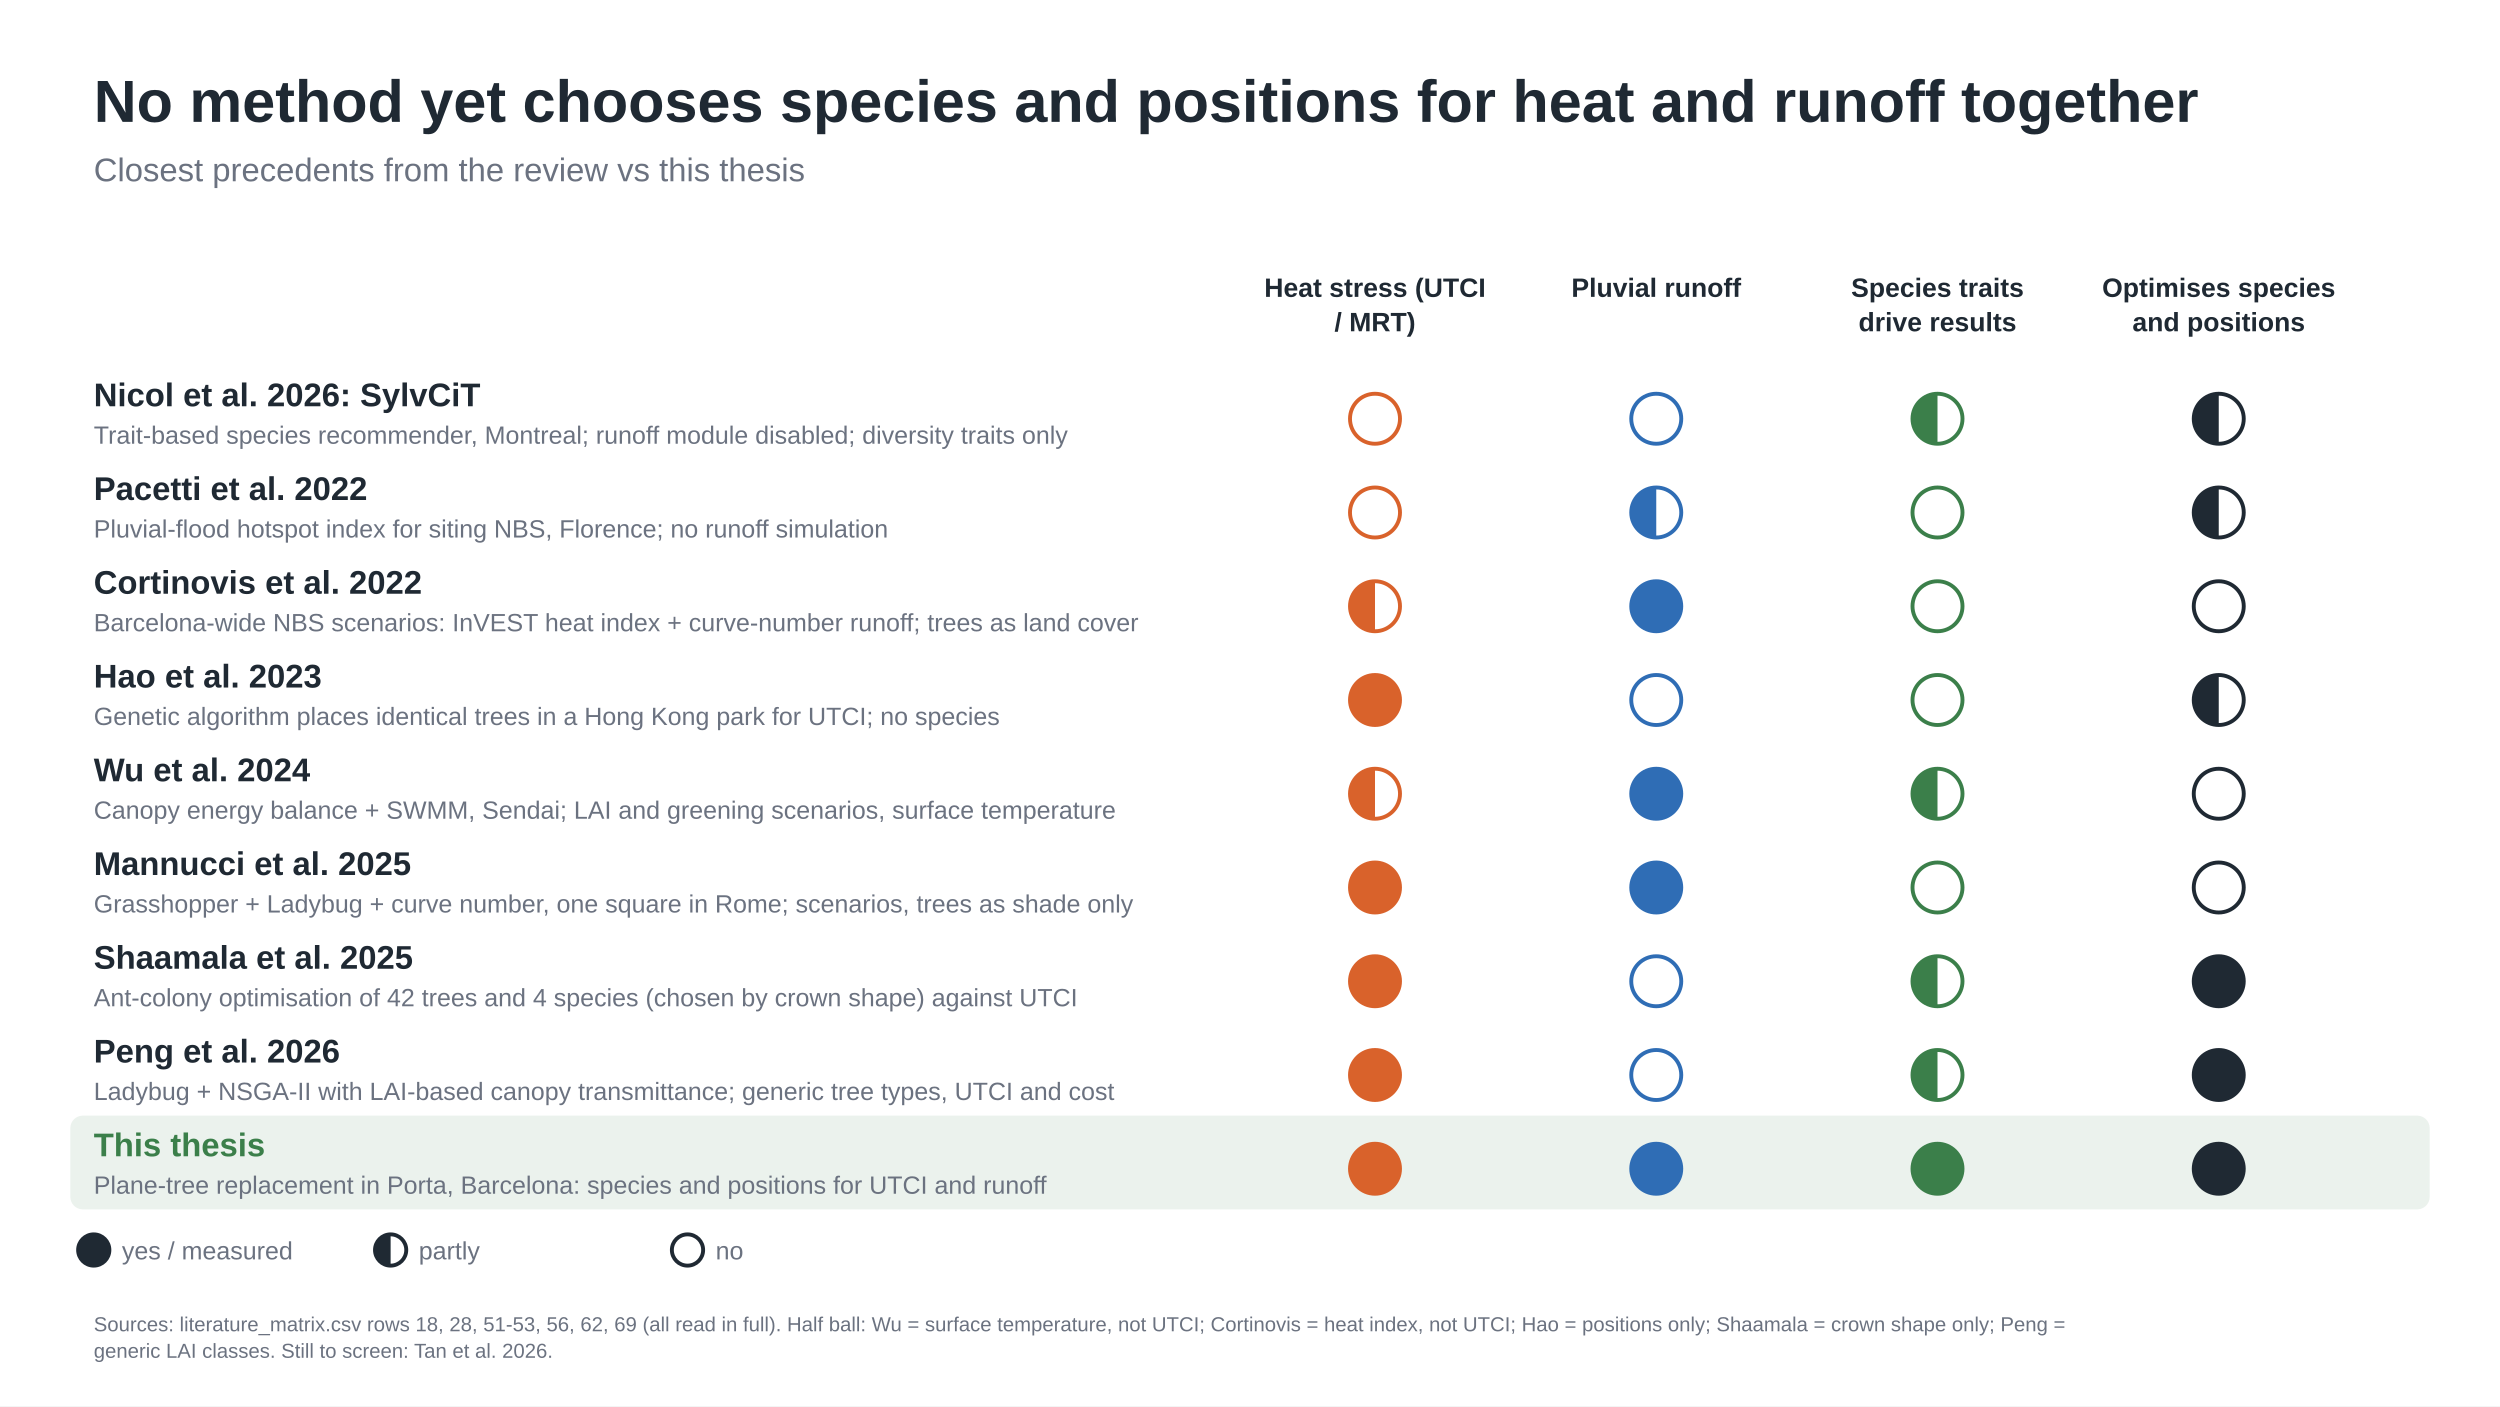
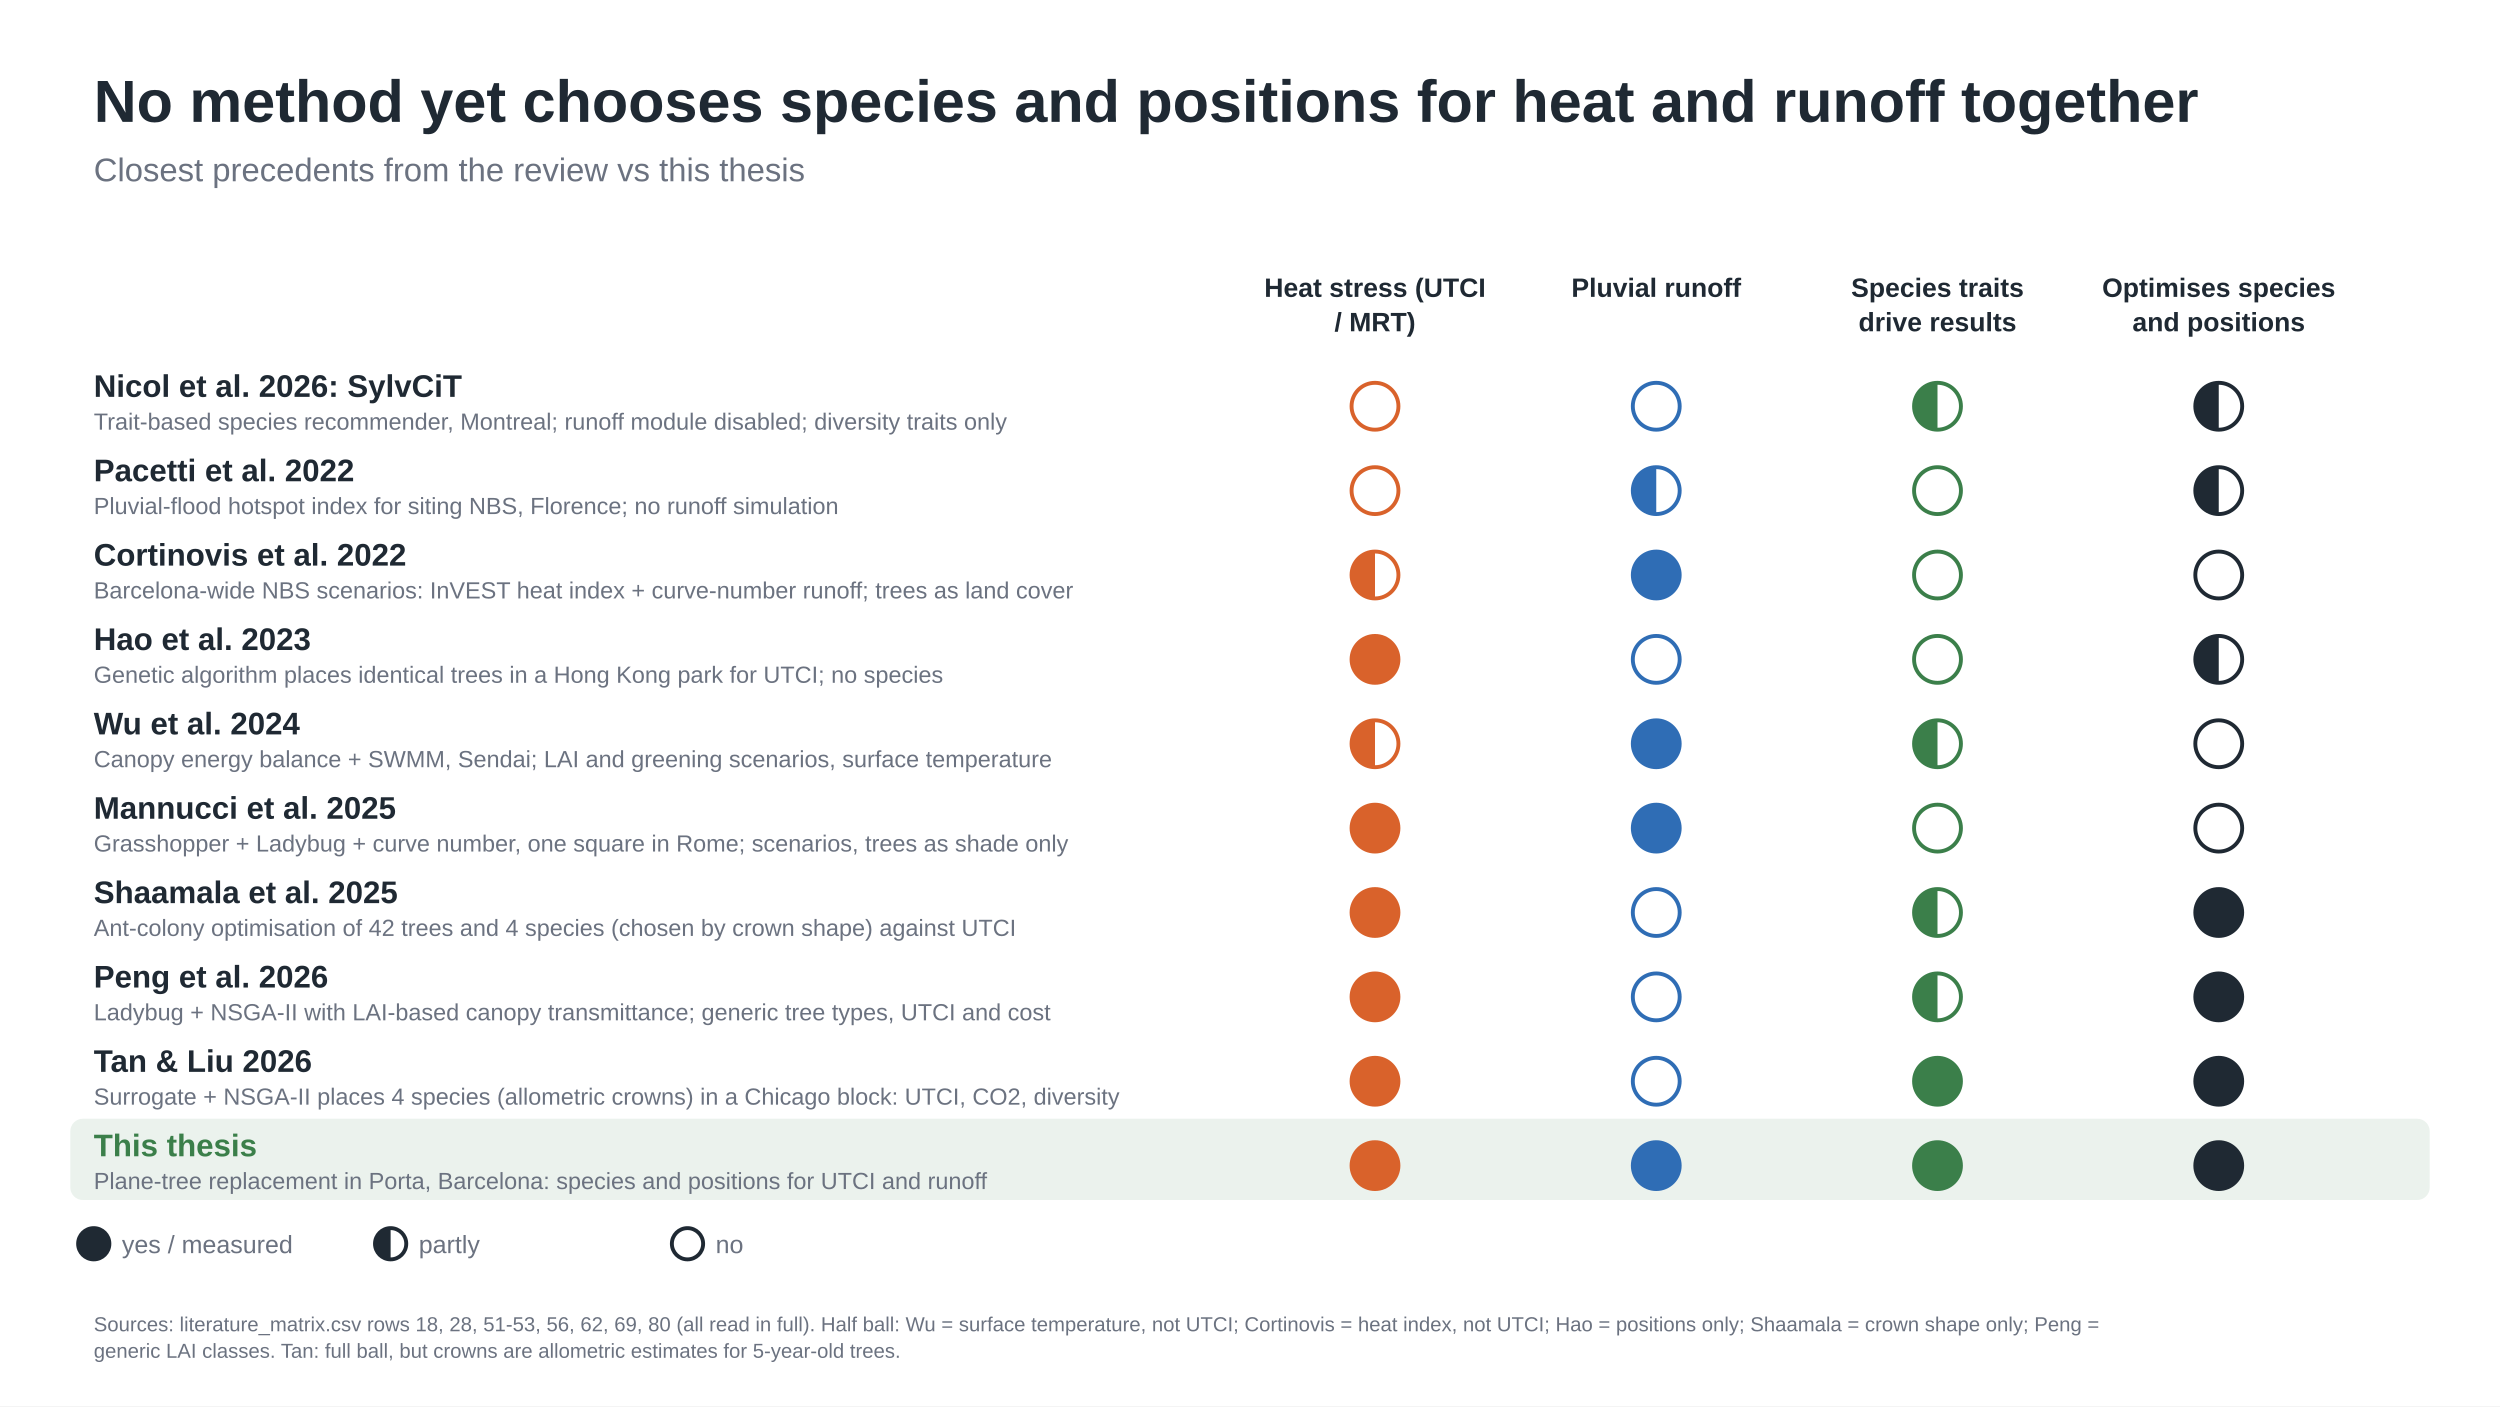
<svg xmlns="http://www.w3.org/2000/svg" width="1600" height="900" viewBox="0 0 1600 900" font-family="Arial, Helvetica, sans-serif">
  <defs>
    <marker id="arr" viewBox="0 0 10 10" refX="9" refY="5" markerWidth="7" markerHeight="7" orient="auto">
      <path d="M0,0 L10,5 L0,10 z" fill="#6B7280" />
    </marker>
  </defs>
  <rect width="1600" height="900" fill="#FFFFFF" />
  <text x="60" y="78" font-size="38" fill="#1F2933" font-weight="bold" text-anchor="start">No method yet chooses species and positions for heat and runoff together</text>
  <text x="60" y="116" font-size="21" fill="#6B7280" font-weight="normal" text-anchor="start">Closest precedents from the review vs this thesis</text>
  <text x="880" y="190" font-size="17" fill="#1F2933" font-weight="bold" text-anchor="middle">Heat stress (UTCI</text>
  <text x="880" y="212" font-size="17" fill="#1F2933" font-weight="bold" text-anchor="middle">/ MRT)</text>
  <text x="1060" y="190" font-size="17" fill="#1F2933" font-weight="bold" text-anchor="middle">Pluvial runoff</text>
  <text x="1240" y="190" font-size="17" fill="#1F2933" font-weight="bold" text-anchor="middle">Species traits</text>
  <text x="1240" y="212" font-size="17" fill="#1F2933" font-weight="bold" text-anchor="middle">drive results</text>
  <text x="1420" y="190" font-size="17" fill="#1F2933" font-weight="bold" text-anchor="middle">Optimises species</text>
  <text x="1420" y="212" font-size="17" fill="#1F2933" font-weight="bold" text-anchor="middle">and positions</text>
-   <text x="60" y="260" font-size="21" fill="#1F2933" font-weight="bold" text-anchor="start">Nicol et al. 2026: SylvCiT</text>
-   <text x="60" y="284" font-size="16" fill="#6B7280" font-weight="normal" text-anchor="start">Trait-based species recommender, Montreal; runoff module disabled; diversity traits only</text>
-   <circle cx="880" cy="268" r="16" fill="#FFFFFF" stroke="#D9622B" stroke-width="2.5" />
-   <circle cx="1060" cy="268" r="16" fill="#FFFFFF" stroke="#2F6DB5" stroke-width="2.5" />
-   <circle cx="1240" cy="268" r="16" fill="#FFFFFF" stroke="#3B7F4A" stroke-width="2.5" />
-   <path d="M1240,252 A16,16 0 0,0 1240,284 Z" fill="#3B7F4A" />
-   <circle cx="1420" cy="268" r="16" fill="#FFFFFF" stroke="#1F2933" stroke-width="2.5" />
-   <path d="M1420,252 A16,16 0 0,0 1420,284 Z" fill="#1F2933" />
-   <text x="60" y="320" font-size="21" fill="#1F2933" font-weight="bold" text-anchor="start">Pacetti et al. 2022</text>
-   <text x="60" y="344" font-size="16" fill="#6B7280" font-weight="normal" text-anchor="start">Pluvial-flood hotspot index for siting NBS, Florence; no runoff simulation</text>
-   <circle cx="880" cy="328" r="16" fill="#FFFFFF" stroke="#D9622B" stroke-width="2.5" />
-   <circle cx="1060" cy="328" r="16" fill="#FFFFFF" stroke="#2F6DB5" stroke-width="2.5" />
-   <path d="M1060,312 A16,16 0 0,0 1060,344 Z" fill="#2F6DB5" />
-   <circle cx="1240" cy="328" r="16" fill="#FFFFFF" stroke="#3B7F4A" stroke-width="2.5" />
-   <circle cx="1420" cy="328" r="16" fill="#FFFFFF" stroke="#1F2933" stroke-width="2.5" />
-   <path d="M1420,312 A16,16 0 0,0 1420,344 Z" fill="#1F2933" />
-   <text x="60" y="380" font-size="21" fill="#1F2933" font-weight="bold" text-anchor="start">Cortinovis et al. 2022</text>
-   <text x="60" y="404" font-size="16" fill="#6B7280" font-weight="normal" text-anchor="start">Barcelona-wide NBS scenarios: InVEST heat index + curve-number runoff; trees as land cover</text>
-   <circle cx="880" cy="388" r="16" fill="#FFFFFF" stroke="#D9622B" stroke-width="2.5" />
-   <path d="M880,372 A16,16 0 0,0 880,404 Z" fill="#D9622B" />
-   <circle cx="1060" cy="388" r="16" fill="#FFFFFF" stroke="#2F6DB5" stroke-width="2.5" />
-   <circle cx="1060" cy="388" r="16" fill="#2F6DB5" />
-   <circle cx="1240" cy="388" r="16" fill="#FFFFFF" stroke="#3B7F4A" stroke-width="2.5" />
-   <circle cx="1420" cy="388" r="16" fill="#FFFFFF" stroke="#1F2933" stroke-width="2.5" />
-   <text x="60" y="440" font-size="21" fill="#1F2933" font-weight="bold" text-anchor="start">Hao et al. 2023</text>
-   <text x="60" y="464" font-size="16" fill="#6B7280" font-weight="normal" text-anchor="start">Genetic algorithm places identical trees in a Hong Kong park for UTCI; no species</text>
-   <circle cx="880" cy="448" r="16" fill="#FFFFFF" stroke="#D9622B" stroke-width="2.5" />
-   <circle cx="880" cy="448" r="16" fill="#D9622B" />
-   <circle cx="1060" cy="448" r="16" fill="#FFFFFF" stroke="#2F6DB5" stroke-width="2.5" />
-   <circle cx="1240" cy="448" r="16" fill="#FFFFFF" stroke="#3B7F4A" stroke-width="2.5" />
-   <circle cx="1420" cy="448" r="16" fill="#FFFFFF" stroke="#1F2933" stroke-width="2.5" />
-   <path d="M1420,432 A16,16 0 0,0 1420,464 Z" fill="#1F2933" />
-   <text x="60" y="500" font-size="21" fill="#1F2933" font-weight="bold" text-anchor="start">Wu et al. 2024</text>
-   <text x="60" y="524" font-size="16" fill="#6B7280" font-weight="normal" text-anchor="start">Canopy energy balance + SWMM, Sendai; LAI and greening scenarios, surface temperature</text>
-   <circle cx="880" cy="508" r="16" fill="#FFFFFF" stroke="#D9622B" stroke-width="2.5" />
-   <path d="M880,492 A16,16 0 0,0 880,524 Z" fill="#D9622B" />
-   <circle cx="1060" cy="508" r="16" fill="#FFFFFF" stroke="#2F6DB5" stroke-width="2.5" />
-   <circle cx="1060" cy="508" r="16" fill="#2F6DB5" />
-   <circle cx="1240" cy="508" r="16" fill="#FFFFFF" stroke="#3B7F4A" stroke-width="2.5" />
-   <path d="M1240,492 A16,16 0 0,0 1240,524 Z" fill="#3B7F4A" />
-   <circle cx="1420" cy="508" r="16" fill="#FFFFFF" stroke="#1F2933" stroke-width="2.5" />
-   <text x="60" y="560" font-size="21" fill="#1F2933" font-weight="bold" text-anchor="start">Mannucci et al. 2025</text>
-   <text x="60" y="584" font-size="16" fill="#6B7280" font-weight="normal" text-anchor="start">Grasshopper + Ladybug + curve number, one square in Rome; scenarios, trees as shade only</text>
-   <circle cx="880" cy="568" r="16" fill="#FFFFFF" stroke="#D9622B" stroke-width="2.5" />
-   <circle cx="880" cy="568" r="16" fill="#D9622B" />
-   <circle cx="1060" cy="568" r="16" fill="#FFFFFF" stroke="#2F6DB5" stroke-width="2.5" />
-   <circle cx="1060" cy="568" r="16" fill="#2F6DB5" />
-   <circle cx="1240" cy="568" r="16" fill="#FFFFFF" stroke="#3B7F4A" stroke-width="2.5" />
-   <circle cx="1420" cy="568" r="16" fill="#FFFFFF" stroke="#1F2933" stroke-width="2.5" />
-   <text x="60" y="620" font-size="21" fill="#1F2933" font-weight="bold" text-anchor="start">Shaamala et al. 2025</text>
-   <text x="60" y="644" font-size="16" fill="#6B7280" font-weight="normal" text-anchor="start">Ant-colony optimisation of 42 trees and 4 species (chosen by crown shape) against UTCI</text>
-   <circle cx="880" cy="628" r="16" fill="#FFFFFF" stroke="#D9622B" stroke-width="2.5" />
-   <circle cx="880" cy="628" r="16" fill="#D9622B" />
-   <circle cx="1060" cy="628" r="16" fill="#FFFFFF" stroke="#2F6DB5" stroke-width="2.5" />
-   <circle cx="1240" cy="628" r="16" fill="#FFFFFF" stroke="#3B7F4A" stroke-width="2.5" />
-   <path d="M1240,612 A16,16 0 0,0 1240,644 Z" fill="#3B7F4A" />
-   <circle cx="1420" cy="628" r="16" fill="#FFFFFF" stroke="#1F2933" stroke-width="2.5" />
-   <circle cx="1420" cy="628" r="16" fill="#1F2933" />
-   <text x="60" y="680" font-size="21" fill="#1F2933" font-weight="bold" text-anchor="start">Peng et al. 2026</text>
-   <text x="60" y="704" font-size="16" fill="#6B7280" font-weight="normal" text-anchor="start">Ladybug + NSGA-II with LAI-based canopy transmittance; generic tree types, UTCI and cost</text>
-   <circle cx="880" cy="688" r="16" fill="#FFFFFF" stroke="#D9622B" stroke-width="2.5" />
-   <circle cx="880" cy="688" r="16" fill="#D9622B" />
-   <circle cx="1060" cy="688" r="16" fill="#FFFFFF" stroke="#2F6DB5" stroke-width="2.5" />
-   <circle cx="1240" cy="688" r="16" fill="#FFFFFF" stroke="#3B7F4A" stroke-width="2.5" />
-   <path d="M1240,672 A16,16 0 0,0 1240,704 Z" fill="#3B7F4A" />
-   <circle cx="1420" cy="688" r="16" fill="#FFFFFF" stroke="#1F2933" stroke-width="2.5" />
-   <circle cx="1420" cy="688" r="16" fill="#1F2933" />
-   <rect x="45" y="714" width="1510" height="60" rx="8" fill="#3B7F4A" fill-opacity="0.1" stroke="none" stroke-width="2" />
-   <text x="60" y="740" font-size="21" fill="#3B7F4A" font-weight="bold" text-anchor="start">This thesis</text>
-   <text x="60" y="764" font-size="16" fill="#6B7280" font-weight="normal" text-anchor="start">Plane-tree replacement in Porta, Barcelona: species and positions for UTCI and runoff</text>
-   <circle cx="880" cy="748" r="16" fill="#FFFFFF" stroke="#D9622B" stroke-width="2.5" />
-   <circle cx="880" cy="748" r="16" fill="#D9622B" />
-   <circle cx="1060" cy="748" r="16" fill="#FFFFFF" stroke="#2F6DB5" stroke-width="2.5" />
-   <circle cx="1060" cy="748" r="16" fill="#2F6DB5" />
-   <circle cx="1240" cy="748" r="16" fill="#FFFFFF" stroke="#3B7F4A" stroke-width="2.5" />
-   <circle cx="1240" cy="748" r="16" fill="#3B7F4A" />
-   <circle cx="1420" cy="748" r="16" fill="#FFFFFF" stroke="#1F2933" stroke-width="2.5" />
-   <circle cx="1420" cy="748" r="16" fill="#1F2933" />
-   <circle cx="60" cy="800" r="10" fill="#FFFFFF" stroke="#1F2933" stroke-width="2.5" />
-   <circle cx="60" cy="800" r="10" fill="#1F2933" />
-   <text x="78" y="806" font-size="16" fill="#6B7280" font-weight="normal" text-anchor="start">yes / measured</text>
-   <circle cx="250" cy="800" r="10" fill="#FFFFFF" stroke="#1F2933" stroke-width="2.5" />
-   <path d="M250,790 A10,10 0 0,0 250,810 Z" fill="#1F2933" />
-   <text x="268" y="806" font-size="16" fill="#6B7280" font-weight="normal" text-anchor="start">partly</text>
-   <circle cx="440" cy="800" r="10" fill="#FFFFFF" stroke="#1F2933" stroke-width="2.5" />
-   <text x="458" y="806" font-size="16" fill="#6B7280" font-weight="normal" text-anchor="start">no</text>
-   <text x="60" y="852" font-size="13" fill="#6B7280" font-weight="normal" text-anchor="start">Sources: literature_matrix.csv rows 18, 28, 51-53, 56, 62, 69 (all read in full). Half ball: Wu = surface temperature, not UTCI; Cortinovis = heat index, not UTCI; Hao = positions only; Shaamala = crown shape only; Peng =</text>
-   <text x="60" y="869" font-size="13" fill="#6B7280" font-weight="normal" text-anchor="start">generic LAI classes. Still to screen: Tan et al. 2026.</text>
+   <text x="60" y="254" font-size="20" fill="#1F2933" font-weight="bold" text-anchor="start">Nicol et al. 2026: SylvCiT</text>
+   <text x="60" y="275" font-size="15" fill="#6B7280" font-weight="normal" text-anchor="start">Trait-based species recommender, Montreal; runoff module disabled; diversity traits only</text>
+   <circle cx="880" cy="260" r="15" fill="#FFFFFF" stroke="#D9622B" stroke-width="2.5" />
+   <circle cx="1060" cy="260" r="15" fill="#FFFFFF" stroke="#2F6DB5" stroke-width="2.5" />
+   <circle cx="1240" cy="260" r="15" fill="#FFFFFF" stroke="#3B7F4A" stroke-width="2.5" />
+   <path d="M1240,245 A15,15 0 0,0 1240,275 Z" fill="#3B7F4A" />
+   <circle cx="1420" cy="260" r="15" fill="#FFFFFF" stroke="#1F2933" stroke-width="2.5" />
+   <path d="M1420,245 A15,15 0 0,0 1420,275 Z" fill="#1F2933" />
+   <text x="60" y="308" font-size="20" fill="#1F2933" font-weight="bold" text-anchor="start">Pacetti et al. 2022</text>
+   <text x="60" y="329" font-size="15" fill="#6B7280" font-weight="normal" text-anchor="start">Pluvial-flood hotspot index for siting NBS, Florence; no runoff simulation</text>
+   <circle cx="880" cy="314" r="15" fill="#FFFFFF" stroke="#D9622B" stroke-width="2.5" />
+   <circle cx="1060" cy="314" r="15" fill="#FFFFFF" stroke="#2F6DB5" stroke-width="2.5" />
+   <path d="M1060,299 A15,15 0 0,0 1060,329 Z" fill="#2F6DB5" />
+   <circle cx="1240" cy="314" r="15" fill="#FFFFFF" stroke="#3B7F4A" stroke-width="2.5" />
+   <circle cx="1420" cy="314" r="15" fill="#FFFFFF" stroke="#1F2933" stroke-width="2.5" />
+   <path d="M1420,299 A15,15 0 0,0 1420,329 Z" fill="#1F2933" />
+   <text x="60" y="362" font-size="20" fill="#1F2933" font-weight="bold" text-anchor="start">Cortinovis et al. 2022</text>
+   <text x="60" y="383" font-size="15" fill="#6B7280" font-weight="normal" text-anchor="start">Barcelona-wide NBS scenarios: InVEST heat index + curve-number runoff; trees as land cover</text>
+   <circle cx="880" cy="368" r="15" fill="#FFFFFF" stroke="#D9622B" stroke-width="2.5" />
+   <path d="M880,353 A15,15 0 0,0 880,383 Z" fill="#D9622B" />
+   <circle cx="1060" cy="368" r="15" fill="#FFFFFF" stroke="#2F6DB5" stroke-width="2.5" />
+   <circle cx="1060" cy="368" r="15" fill="#2F6DB5" />
+   <circle cx="1240" cy="368" r="15" fill="#FFFFFF" stroke="#3B7F4A" stroke-width="2.5" />
+   <circle cx="1420" cy="368" r="15" fill="#FFFFFF" stroke="#1F2933" stroke-width="2.5" />
+   <text x="60" y="416" font-size="20" fill="#1F2933" font-weight="bold" text-anchor="start">Hao et al. 2023</text>
+   <text x="60" y="437" font-size="15" fill="#6B7280" font-weight="normal" text-anchor="start">Genetic algorithm places identical trees in a Hong Kong park for UTCI; no species</text>
+   <circle cx="880" cy="422" r="15" fill="#FFFFFF" stroke="#D9622B" stroke-width="2.5" />
+   <circle cx="880" cy="422" r="15" fill="#D9622B" />
+   <circle cx="1060" cy="422" r="15" fill="#FFFFFF" stroke="#2F6DB5" stroke-width="2.5" />
+   <circle cx="1240" cy="422" r="15" fill="#FFFFFF" stroke="#3B7F4A" stroke-width="2.5" />
+   <circle cx="1420" cy="422" r="15" fill="#FFFFFF" stroke="#1F2933" stroke-width="2.5" />
+   <path d="M1420,407 A15,15 0 0,0 1420,437 Z" fill="#1F2933" />
+   <text x="60" y="470" font-size="20" fill="#1F2933" font-weight="bold" text-anchor="start">Wu et al. 2024</text>
+   <text x="60" y="491" font-size="15" fill="#6B7280" font-weight="normal" text-anchor="start">Canopy energy balance + SWMM, Sendai; LAI and greening scenarios, surface temperature</text>
+   <circle cx="880" cy="476" r="15" fill="#FFFFFF" stroke="#D9622B" stroke-width="2.5" />
+   <path d="M880,461 A15,15 0 0,0 880,491 Z" fill="#D9622B" />
+   <circle cx="1060" cy="476" r="15" fill="#FFFFFF" stroke="#2F6DB5" stroke-width="2.5" />
+   <circle cx="1060" cy="476" r="15" fill="#2F6DB5" />
+   <circle cx="1240" cy="476" r="15" fill="#FFFFFF" stroke="#3B7F4A" stroke-width="2.5" />
+   <path d="M1240,461 A15,15 0 0,0 1240,491 Z" fill="#3B7F4A" />
+   <circle cx="1420" cy="476" r="15" fill="#FFFFFF" stroke="#1F2933" stroke-width="2.5" />
+   <text x="60" y="524" font-size="20" fill="#1F2933" font-weight="bold" text-anchor="start">Mannucci et al. 2025</text>
+   <text x="60" y="545" font-size="15" fill="#6B7280" font-weight="normal" text-anchor="start">Grasshopper + Ladybug + curve number, one square in Rome; scenarios, trees as shade only</text>
+   <circle cx="880" cy="530" r="15" fill="#FFFFFF" stroke="#D9622B" stroke-width="2.5" />
+   <circle cx="880" cy="530" r="15" fill="#D9622B" />
+   <circle cx="1060" cy="530" r="15" fill="#FFFFFF" stroke="#2F6DB5" stroke-width="2.5" />
+   <circle cx="1060" cy="530" r="15" fill="#2F6DB5" />
+   <circle cx="1240" cy="530" r="15" fill="#FFFFFF" stroke="#3B7F4A" stroke-width="2.5" />
+   <circle cx="1420" cy="530" r="15" fill="#FFFFFF" stroke="#1F2933" stroke-width="2.5" />
+   <text x="60" y="578" font-size="20" fill="#1F2933" font-weight="bold" text-anchor="start">Shaamala et al. 2025</text>
+   <text x="60" y="599" font-size="15" fill="#6B7280" font-weight="normal" text-anchor="start">Ant-colony optimisation of 42 trees and 4 species (chosen by crown shape) against UTCI</text>
+   <circle cx="880" cy="584" r="15" fill="#FFFFFF" stroke="#D9622B" stroke-width="2.5" />
+   <circle cx="880" cy="584" r="15" fill="#D9622B" />
+   <circle cx="1060" cy="584" r="15" fill="#FFFFFF" stroke="#2F6DB5" stroke-width="2.5" />
+   <circle cx="1240" cy="584" r="15" fill="#FFFFFF" stroke="#3B7F4A" stroke-width="2.5" />
+   <path d="M1240,569 A15,15 0 0,0 1240,599 Z" fill="#3B7F4A" />
+   <circle cx="1420" cy="584" r="15" fill="#FFFFFF" stroke="#1F2933" stroke-width="2.5" />
+   <circle cx="1420" cy="584" r="15" fill="#1F2933" />
+   <text x="60" y="632" font-size="20" fill="#1F2933" font-weight="bold" text-anchor="start">Peng et al. 2026</text>
+   <text x="60" y="653" font-size="15" fill="#6B7280" font-weight="normal" text-anchor="start">Ladybug + NSGA-II with LAI-based canopy transmittance; generic tree types, UTCI and cost</text>
+   <circle cx="880" cy="638" r="15" fill="#FFFFFF" stroke="#D9622B" stroke-width="2.5" />
+   <circle cx="880" cy="638" r="15" fill="#D9622B" />
+   <circle cx="1060" cy="638" r="15" fill="#FFFFFF" stroke="#2F6DB5" stroke-width="2.5" />
+   <circle cx="1240" cy="638" r="15" fill="#FFFFFF" stroke="#3B7F4A" stroke-width="2.5" />
+   <path d="M1240,623 A15,15 0 0,0 1240,653 Z" fill="#3B7F4A" />
+   <circle cx="1420" cy="638" r="15" fill="#FFFFFF" stroke="#1F2933" stroke-width="2.5" />
+   <circle cx="1420" cy="638" r="15" fill="#1F2933" />
+   <text x="60" y="686" font-size="20" fill="#1F2933" font-weight="bold" text-anchor="start">Tan &amp; Liu 2026</text>
+   <text x="60" y="707" font-size="15" fill="#6B7280" font-weight="normal" text-anchor="start">Surrogate + NSGA-II places 4 species (allometric crowns) in a Chicago block: UTCI, CO2, diversity</text>
+   <circle cx="880" cy="692" r="15" fill="#FFFFFF" stroke="#D9622B" stroke-width="2.5" />
+   <circle cx="880" cy="692" r="15" fill="#D9622B" />
+   <circle cx="1060" cy="692" r="15" fill="#FFFFFF" stroke="#2F6DB5" stroke-width="2.5" />
+   <circle cx="1240" cy="692" r="15" fill="#FFFFFF" stroke="#3B7F4A" stroke-width="2.5" />
+   <circle cx="1240" cy="692" r="15" fill="#3B7F4A" />
+   <circle cx="1420" cy="692" r="15" fill="#FFFFFF" stroke="#1F2933" stroke-width="2.5" />
+   <circle cx="1420" cy="692" r="15" fill="#1F2933" />
+   <rect x="45" y="716" width="1510" height="52" rx="8" fill="#3B7F4A" fill-opacity="0.1" stroke="none" stroke-width="2" />
+   <text x="60" y="740" font-size="20" fill="#3B7F4A" font-weight="bold" text-anchor="start">This thesis</text>
+   <text x="60" y="761" font-size="15" fill="#6B7280" font-weight="normal" text-anchor="start">Plane-tree replacement in Porta, Barcelona: species and positions for UTCI and runoff</text>
+   <circle cx="880" cy="746" r="15" fill="#FFFFFF" stroke="#D9622B" stroke-width="2.5" />
+   <circle cx="880" cy="746" r="15" fill="#D9622B" />
+   <circle cx="1060" cy="746" r="15" fill="#FFFFFF" stroke="#2F6DB5" stroke-width="2.5" />
+   <circle cx="1060" cy="746" r="15" fill="#2F6DB5" />
+   <circle cx="1240" cy="746" r="15" fill="#FFFFFF" stroke="#3B7F4A" stroke-width="2.5" />
+   <circle cx="1240" cy="746" r="15" fill="#3B7F4A" />
+   <circle cx="1420" cy="746" r="15" fill="#FFFFFF" stroke="#1F2933" stroke-width="2.5" />
+   <circle cx="1420" cy="746" r="15" fill="#1F2933" />
+   <circle cx="60" cy="796" r="10" fill="#FFFFFF" stroke="#1F2933" stroke-width="2.5" />
+   <circle cx="60" cy="796" r="10" fill="#1F2933" />
+   <text x="78" y="802" font-size="16" fill="#6B7280" font-weight="normal" text-anchor="start">yes / measured</text>
+   <circle cx="250" cy="796" r="10" fill="#FFFFFF" stroke="#1F2933" stroke-width="2.5" />
+   <path d="M250,786 A10,10 0 0,0 250,806 Z" fill="#1F2933" />
+   <text x="268" y="802" font-size="16" fill="#6B7280" font-weight="normal" text-anchor="start">partly</text>
+   <circle cx="440" cy="796" r="10" fill="#FFFFFF" stroke="#1F2933" stroke-width="2.5" />
+   <text x="458" y="802" font-size="16" fill="#6B7280" font-weight="normal" text-anchor="start">no</text>
+   <text x="60" y="852" font-size="13" fill="#6B7280" font-weight="normal" text-anchor="start">Sources: literature_matrix.csv rows 18, 28, 51-53, 56, 62, 69, 80 (all read in full). Half ball: Wu = surface temperature, not UTCI; Cortinovis = heat index, not UTCI; Hao = positions only; Shaamala = crown shape only; Peng =</text>
+   <text x="60" y="869" font-size="13" fill="#6B7280" font-weight="normal" text-anchor="start">generic LAI classes. Tan: full ball, but crowns are allometric estimates for 5-year-old trees.</text>
</svg>
